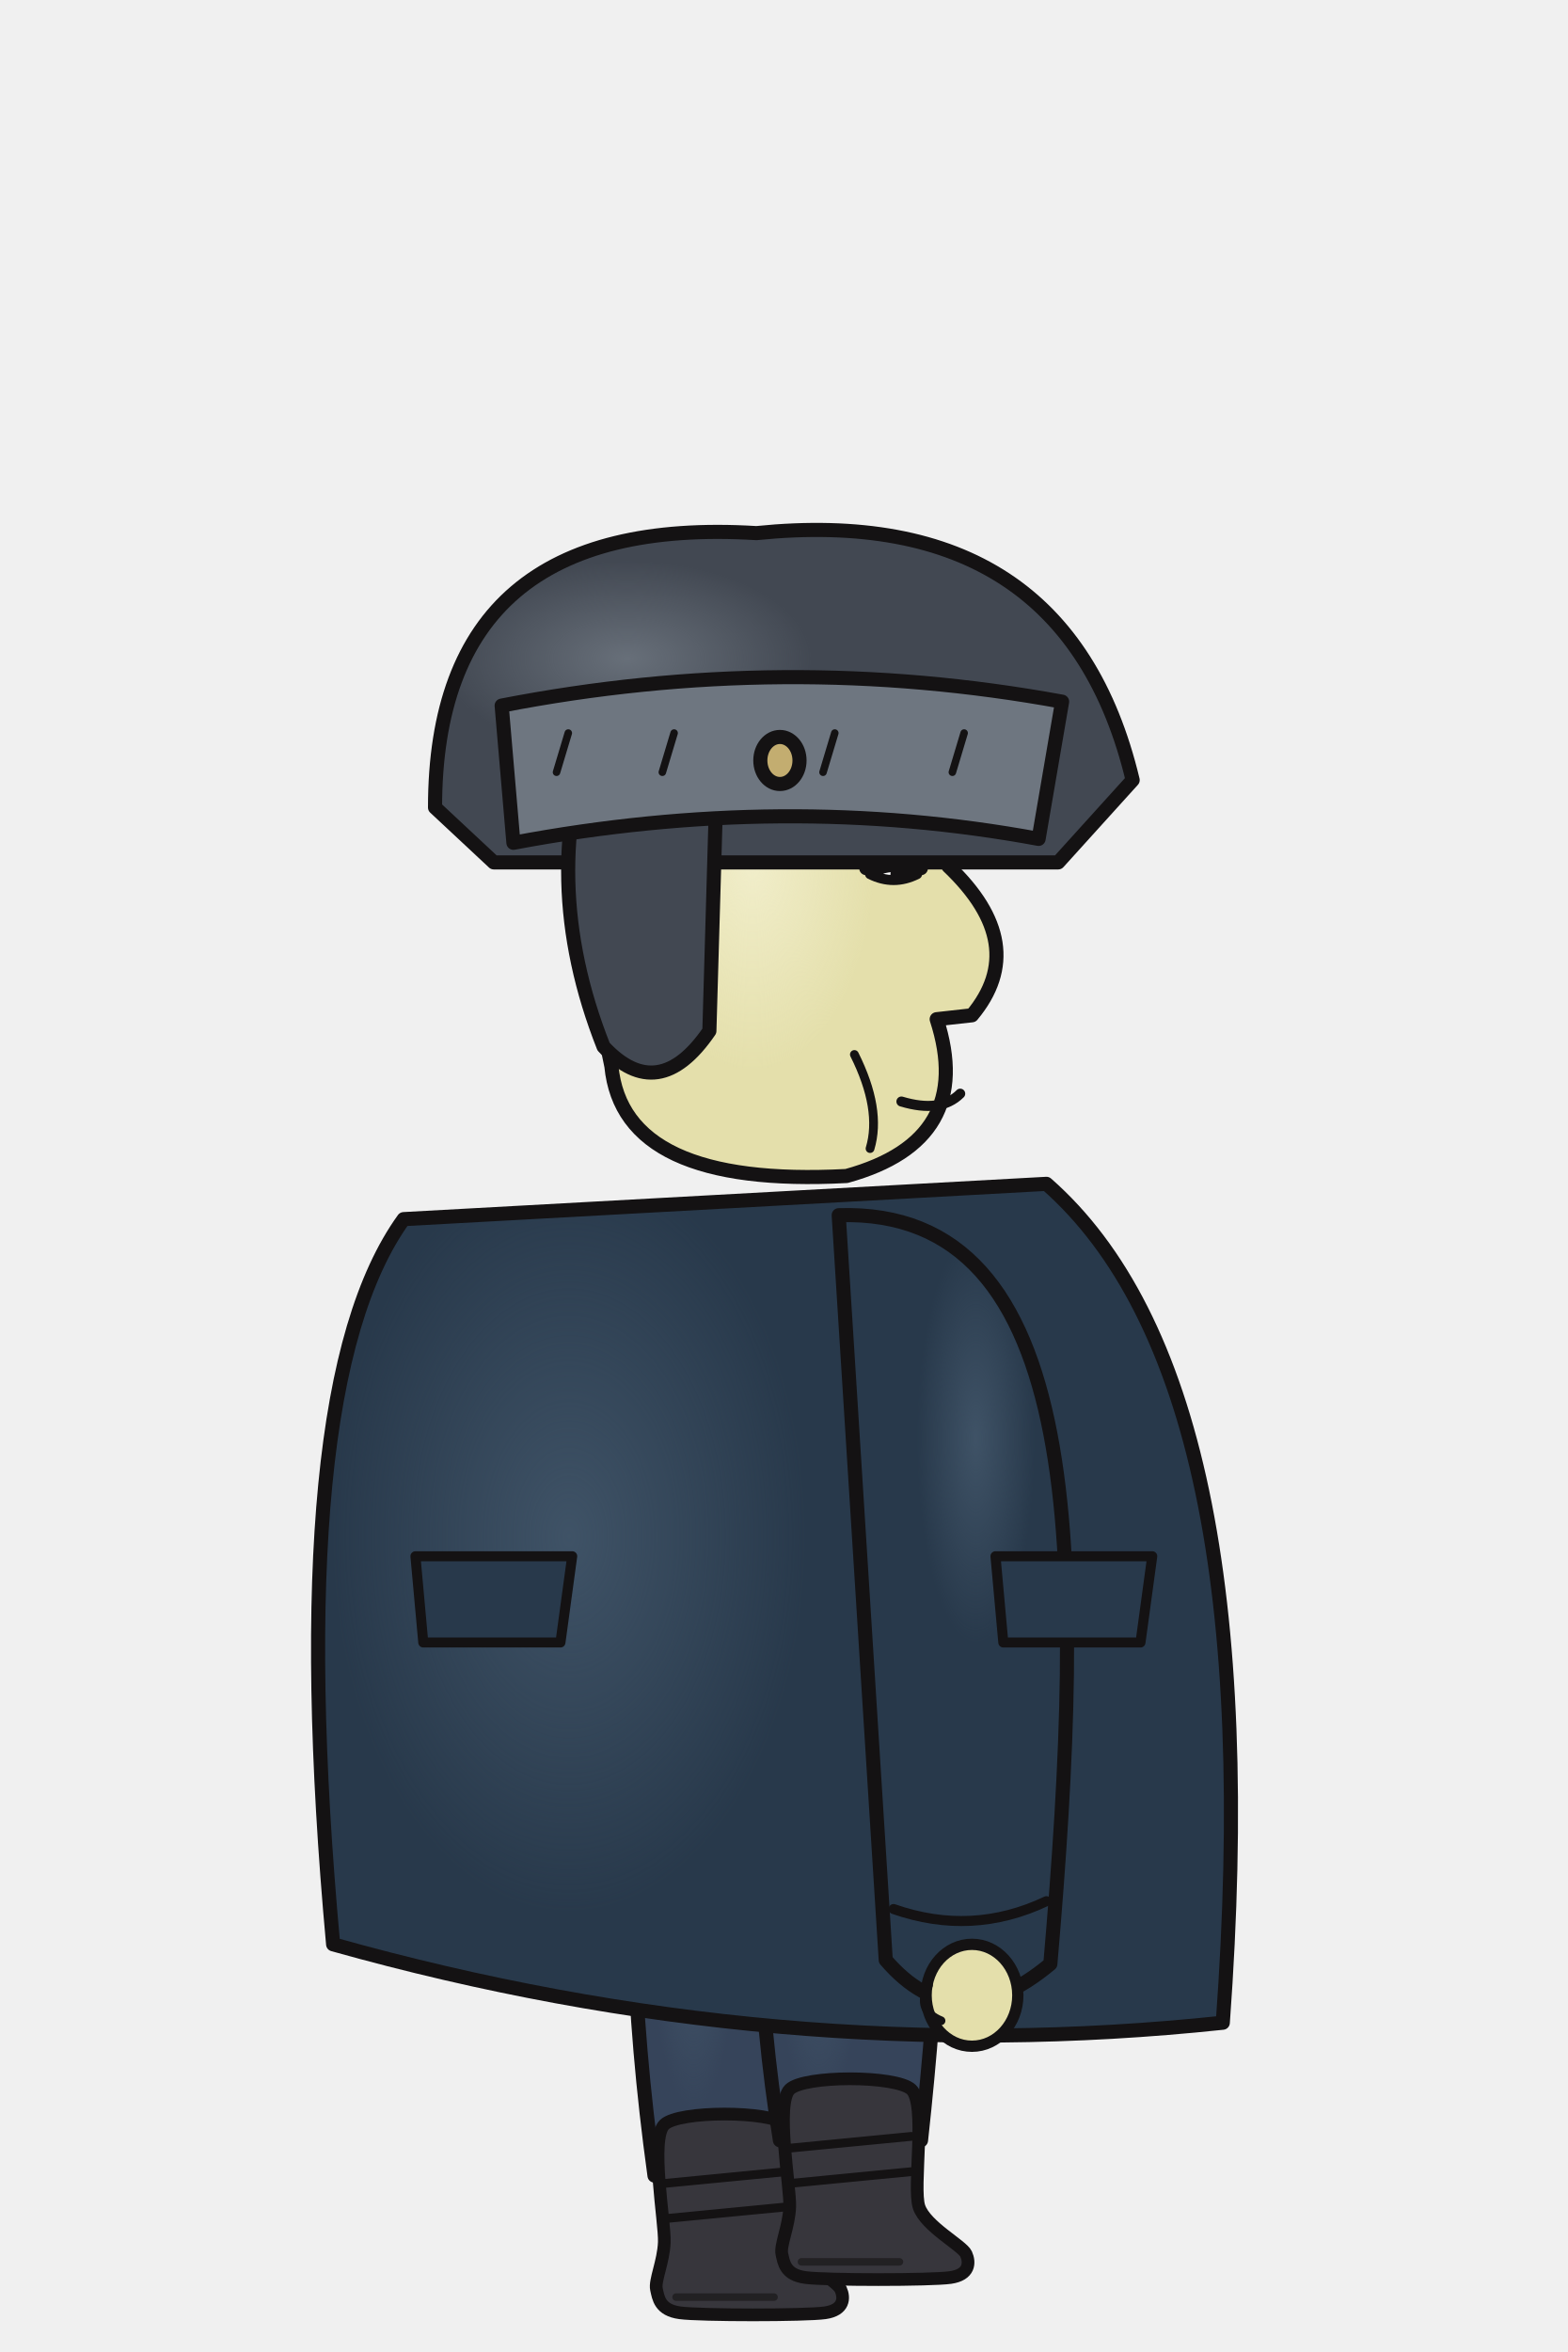
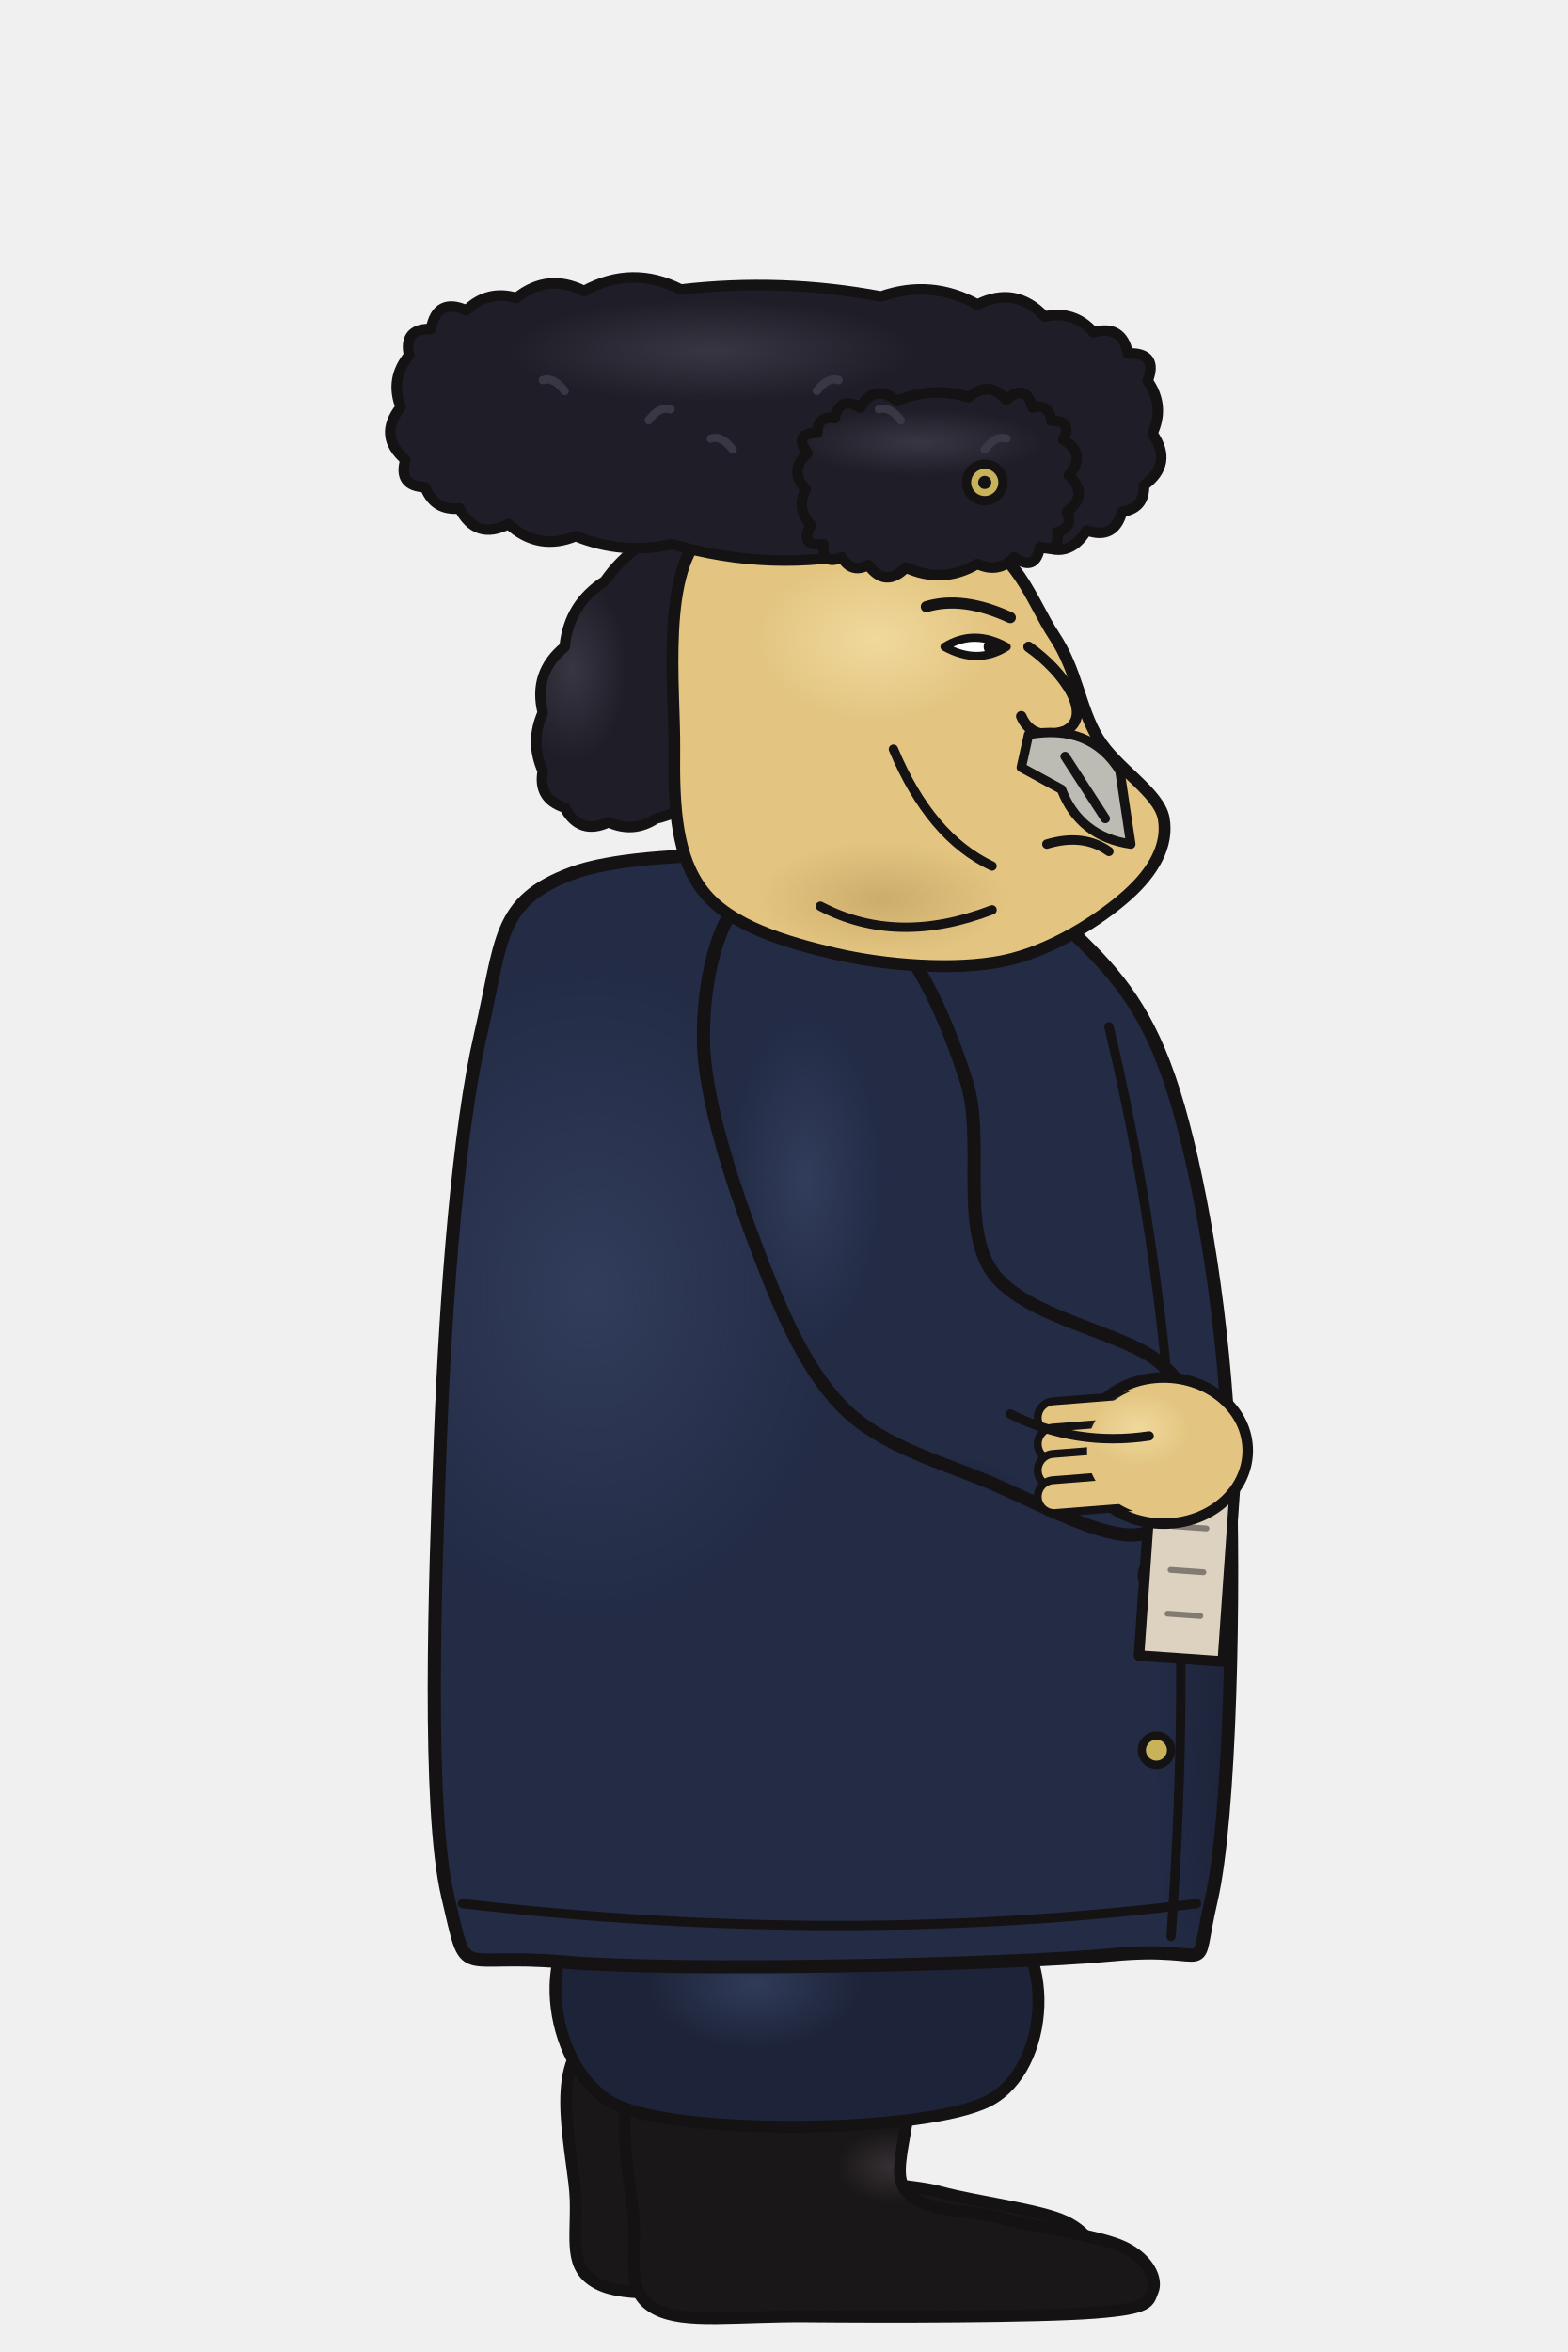
<svg xmlns="http://www.w3.org/2000/svg" width="800" height="1200" viewBox="0 0 400 600">
  <defs>
    <radialGradient id="g1">
-       <stop offset="0" stop-color="#43576B" stop-opacity="0.85" />
-       <stop offset="0.0" stop-color="#43576B" stop-opacity="0.85" />
-       <stop offset="1" stop-color="#43576B" stop-opacity="0" />
+       <stop offset="0" stop-color="#3A3438" stop-opacity="0.85" />
+       <stop offset="0.0" stop-color="#3A3438" stop-opacity="0.85" />
+       <stop offset="1" stop-color="#3A3438" stop-opacity="0" />
    </radialGradient>
    <clipPath id="s1">
-       <path d="M164,438 Q158,490 167.0,555.0 L203.0,555.0 Q210,482 207,438 Z" />
+       <path d="M150.0,512.0 C161.7,504.7 204.3,506.3 216.0,512.0 C227.7,517.7 215.0,539.0 220.0,546.0 C225.0,553.0 236.0,551.3 246.0,554.0 C256.0,556.7 273.0,558.7 280.0,562.0 C287.0,565.3 289.3,571.0 288.0,574.0 C286.7,577.0 287.7,578.8 272.0,580.0 C256.3,581.2 214.0,581.2 194.0,581.0 C174.0,580.8 160.0,583.2 152.0,579.0 C144.0,574.8 146.3,567.2 146.0,556.0 C145.7,544.8 138.3,519.3 150.0,512.0 Z" />
    </clipPath>
    <radialGradient id="g2">
-       <stop offset="0" stop-color="#43576B" stop-opacity="0.85" />
-       <stop offset="0.0" stop-color="#43576B" stop-opacity="0.85" />
-       <stop offset="1" stop-color="#43576B" stop-opacity="0" />
+       <stop offset="0" stop-color="#3A3438" stop-opacity="0.85" />
+       <stop offset="0.0" stop-color="#3A3438" stop-opacity="0.85" />
+       <stop offset="1" stop-color="#3A3438" stop-opacity="0" />
    </radialGradient>
    <clipPath id="s2">
-       <path d="M196,438 Q190,490 199.0,546.0 L235.0,546.0 Q242,482 239,438 Z" />
+       <path d="M166.0,512.0 C177.7,504.7 220.3,506.3 232.0,512.0 C243.7,517.7 231.0,539.0 236.0,546.0 C241.0,553.0 252.0,551.3 262.0,554.0 C272.0,556.7 289.0,558.7 296.0,562.0 C303.0,565.3 305.3,571.0 304.0,574.0 C302.7,577.0 303.7,578.8 288.0,580.0 C272.3,581.2 230.0,581.2 210.0,581.0 C190.0,580.8 176.0,583.2 168.0,579.0 C160.0,574.8 162.3,567.2 162.0,556.0 C161.7,544.8 154.3,519.3 166.0,512.0 Z" />
    </clipPath>
    <radialGradient id="g3">
-       <stop offset="0" stop-color="#43576B" stop-opacity="0.85" />
-       <stop offset="0.0" stop-color="#43576B" stop-opacity="0.85" />
-       <stop offset="1" stop-color="#43576B" stop-opacity="0" />
+       <stop offset="0" stop-color="#34405F" stop-opacity="0.85" />
+       <stop offset="0.0" stop-color="#34405F" stop-opacity="0.85" />
+       <stop offset="1" stop-color="#34405F" stop-opacity="0" />
    </radialGradient>
    <clipPath id="s3">
-       <path d="M103,311 Q72,354 85,496 Q199,528 312,516 Q324,352 267,302 Z" />
+       <path d="M151.0,470.0 C168.2,461.2 242.0,461.3 260.0,470.0 C278.0,478.7 276.2,513.2 259.0,522.0 C241.8,530.8 175.0,531.7 157.0,523.0 C139.0,514.3 133.8,478.8 151.0,470.0 Z" />
    </clipPath>
    <radialGradient id="g4">
-       <stop offset="0" stop-color="#43576B" stop-opacity="0.85" />
-       <stop offset="0.0" stop-color="#43576B" stop-opacity="0.85" />
-       <stop offset="1" stop-color="#43576B" stop-opacity="0" />
+       <stop offset="0" stop-color="#34405F" stop-opacity="0.85" />
+       <stop offset="0.0" stop-color="#34405F" stop-opacity="0.85" />
+       <stop offset="1" stop-color="#34405F" stop-opacity="0" />
    </radialGradient>
    <clipPath id="s4">
-       <path d="M214,310 C277,308 277,397 268,501 Q244,521 226,500 L214,310 Z" />
+       <path d="M145.0,186.0 C165.7,178.3 220.7,180.8 244.0,184.0 C267.3,187.2 273.8,194.0 285.0,205.0 C296.2,216.0 304.3,226.7 311.0,250.0 C317.7,273.3 323.5,308.8 325.0,345.0 C326.5,381.2 325.3,444.2 320.0,467.0 C314.7,489.8 322.5,479.2 293.0,482.0 C263.5,484.8 173.3,486.7 143.0,484.0 C112.7,481.3 116.7,490.0 111.0,466.0 C105.3,442.0 107.5,379.3 109.0,340.0 C110.5,300.7 114.0,255.7 120.0,230.0 C126.0,204.3 124.3,193.7 145.0,186.0 Z" />
    </clipPath>
    <radialGradient id="g5">
-       <stop offset="0" stop-color="#F3F0CF" stop-opacity="0.85" />
-       <stop offset="0.0" stop-color="#F3F0CF" stop-opacity="0.85" />
-       <stop offset="1" stop-color="#F3F0CF" stop-opacity="0" />
+       <stop offset="0" stop-color="#161B2C" stop-opacity="0.85" />
+       <stop offset="0.0" stop-color="#161B2C" stop-opacity="0.85" />
+       <stop offset="1" stop-color="#161B2C" stop-opacity="0" />
    </radialGradient>
    <clipPath id="s5">
-       <path d="M178,170 C214,165 240,199.2 242,221 Q263,241 248,259 L239,260 Q249,290.9 216,300 Q159,303 156,272 Q145,222 178,170 Z" />
+       <path d="M145.0,186.0 C165.7,178.3 220.7,180.8 244.0,184.0 C267.3,187.2 273.8,194.0 285.0,205.0 C296.2,216.0 304.3,226.7 311.0,250.0 C317.7,273.3 323.5,308.8 325.0,345.0 C326.5,381.2 325.3,444.2 320.0,467.0 C314.7,489.8 322.5,479.2 293.0,482.0 C263.5,484.8 173.3,486.7 143.0,484.0 C112.7,481.3 116.7,490.0 111.0,466.0 C105.3,442.0 107.5,379.3 109.0,340.0 C110.5,300.7 114.0,255.7 120.0,230.0 C126.0,204.3 124.3,193.7 145.0,186.0 Z" />
    </clipPath>
    <radialGradient id="g6">
-       <stop offset="0" stop-color="#6E7680" stop-opacity="0.85" />
-       <stop offset="0.0" stop-color="#6E7680" stop-opacity="0.85" />
-       <stop offset="1" stop-color="#6E7680" stop-opacity="0" />
+       <stop offset="0" stop-color="#161B2C" stop-opacity="0.85" />
+       <stop offset="0.0" stop-color="#161B2C" stop-opacity="0.85" />
+       <stop offset="1" stop-color="#161B2C" stop-opacity="0" />
    </radialGradient>
    <clipPath id="s6">
-       <path d="M111,206 Q111,131 193,136 Q272,128 289,199 L270,220 L126,220 Z" />
+       <path d="M145.0,186.0 C165.7,178.3 220.7,180.8 244.0,184.0 C267.3,187.2 273.8,194.0 285.0,205.0 C296.2,216.0 304.3,226.7 311.0,250.0 C317.7,273.3 323.5,308.8 325.0,345.0 C326.5,381.2 325.3,444.2 320.0,467.0 C314.7,489.8 322.5,479.2 293.0,482.0 C263.5,484.8 173.3,486.7 143.0,484.0 C112.7,481.3 116.7,490.0 111.0,466.0 C105.3,442.0 107.5,379.3 109.0,340.0 C110.5,300.7 114.0,255.7 120.0,230.0 C126.0,204.3 124.3,193.7 145.0,186.0 Z" />
+     </clipPath>
+     <radialGradient id="g7">
+       <stop offset="0" stop-color="#626879" stop-opacity="0.85" />
+       <stop offset="0.0" stop-color="#626879" stop-opacity="0.85" />
+       <stop offset="1" stop-color="#626879" stop-opacity="0" />
+     </radialGradient>
+     <clipPath id="s7">
+       <path d="M188.0,190.0 C188.6,189.6 213.7,184.8 215.0,185.0 C216.3,185.2 240.5,196.4 241.0,197.0 C241.5,197.6 234.8,208.9 234.0,209.0 C233.2,209.1 211.1,199.2 210.0,199.0 C208.9,198.8 190.6,202.2 190.0,202.0 C189.4,201.8 187.4,190.4 188.0,190.0 Z" />
+     </clipPath>
+     <radialGradient id="g8">
+       <stop offset="0" stop-color="#34405F" stop-opacity="0.85" />
+       <stop offset="0.0" stop-color="#34405F" stop-opacity="0.85" />
+       <stop offset="1" stop-color="#34405F" stop-opacity="0" />
+     </radialGradient>
+     <clipPath id="s8">
+       <path d="M193.0,192.0 C201.2,186.7 220.0,191.5 230.0,200.0 C240.0,208.5 248.0,227.2 253.0,243.0 C258.0,258.8 251.2,282.2 260.0,295.0 C268.8,307.8 296.3,311.5 306.0,320.0 C315.7,328.5 319.0,338.2 318.0,346.0 C317.0,353.8 309.7,365.8 300.0,367.0 C290.3,368.2 273.5,358.8 260.0,353.0 C246.5,347.2 229.8,343.0 219.0,332.0 C208.2,321.0 201.3,303.7 195.0,287.0 C188.7,270.3 181.3,247.8 181.0,232.0 C180.7,216.2 184.8,197.3 193.0,192.0 Z" />
+     </clipPath>
+     <radialGradient id="g9">
+       <stop offset="0" stop-color="#161B2C" stop-opacity="0.85" />
+       <stop offset="0.0" stop-color="#161B2C" stop-opacity="0.85" />
+       <stop offset="1" stop-color="#161B2C" stop-opacity="0" />
+     </radialGradient>
+     <clipPath id="s9">
+       <path d="M193.0,192.0 C201.2,186.7 220.0,191.5 230.0,200.0 C240.0,208.5 248.0,227.2 253.0,243.0 C258.0,258.8 251.2,282.2 260.0,295.0 C268.8,307.8 296.3,311.5 306.0,320.0 C315.7,328.5 319.0,338.2 318.0,346.0 C317.0,353.8 309.7,365.8 300.0,367.0 C290.3,368.2 273.5,358.8 260.0,353.0 C246.5,347.2 229.8,343.0 219.0,332.0 C208.2,321.0 201.3,303.7 195.0,287.0 C188.7,270.3 181.3,247.8 181.0,232.0 C180.7,216.2 184.8,197.3 193.0,192.0 Z" />
+     </clipPath>
+     <radialGradient id="g10">
+       <stop offset="0" stop-color="#F2DCA2" stop-opacity="0.85" />
+       <stop offset="0.0" stop-color="#F2DCA2" stop-opacity="0.85" />
+       <stop offset="1" stop-color="#F2DCA2" stop-opacity="0" />
+     </radialGradient>
+     <clipPath id="s10">
+       <path d="M284,344 a23,20 0 1,0 46,0 a23,20 0 1,0 -46,0" />
+     </clipPath>
+     <radialGradient id="g11">
+       <stop offset="0" stop-color="#3C3A46" stop-opacity="0.85" />
+       <stop offset="0.0" stop-color="#3C3A46" stop-opacity="0.85" />
+       <stop offset="1" stop-color="#3C3A46" stop-opacity="0" />
+     </radialGradient>
+     <clipPath id="s11">
+       <path d="M194.0,86.0 Q181.4,83.2 172.0,92.0 Q160.8,96.2 154.0,106.0 Q144.1,112.3 143.0,124.0 Q134.3,131.1 137.0,142.0 Q133.4,150.0 137.0,158.0 Q135.6,165.6 143.0,168.0 Q147.1,175.7 155.0,172.0 Q161.8,175.1 168.0,171.0 Q179.2,168.5 184.0,158.0 Q193.8,143.5 192.0,126.0 Q196.6,106.2 194.0,86.0 Z" />
+     </clipPath>
+     <radialGradient id="g12">
+       <stop offset="0" stop-color="#F2DCA2" stop-opacity="0.85" />
+       <stop offset="0.0" stop-color="#F2DCA2" stop-opacity="0.85" />
+       <stop offset="1" stop-color="#F2DCA2" stop-opacity="0" />
+     </radialGradient>
+     <clipPath id="s12">
+       <path d="M182.0,92.0 C195.0,82.0 235.2,87.2 251.0,92.0 C266.8,96.8 270.7,111.5 277.0,121.0 C283.3,130.5 284.0,140.7 289.0,149.0 C294.0,157.3 305.7,163.8 307.0,171.0 C308.3,178.2 304.3,185.5 297.0,192.0 C289.7,198.5 276.3,207.3 263.0,210.0 C249.7,212.7 230.7,211.2 217.0,208.0 C203.3,204.8 188.3,200.3 181.0,191.0 C173.7,181.7 172.8,168.5 173.0,152.0 C173.2,135.5 169.0,102.0 182.0,92.0 Z" />
+     </clipPath>
+     <radialGradient id="g13">
+       <stop offset="0" stop-color="#C9A867" stop-opacity="0.85" />
+       <stop offset="0.0" stop-color="#C9A867" stop-opacity="0.85" />
+       <stop offset="1" stop-color="#C9A867" stop-opacity="0" />
+     </radialGradient>
+     <clipPath id="s13">
+       <path d="M182.0,92.0 C195.0,82.0 235.2,87.2 251.0,92.0 C266.8,96.8 270.7,111.5 277.0,121.0 C283.3,130.5 284.0,140.7 289.0,149.0 C294.0,157.3 305.7,163.8 307.0,171.0 C308.3,178.2 304.3,185.5 297.0,192.0 C289.7,198.5 276.3,207.3 263.0,210.0 C249.7,212.7 230.7,211.2 217.0,208.0 C203.3,204.8 188.3,200.3 181.0,191.0 C173.7,181.7 172.8,168.5 173.0,152.0 C173.2,135.5 169.0,102.0 182.0,92.0 Z" />
+     </clipPath>
+     <radialGradient id="g14">
+       <stop offset="0" stop-color="#3C3A46" stop-opacity="0.85" />
+       <stop offset="0.0" stop-color="#3C3A46" stop-opacity="0.85" />
+       <stop offset="1" stop-color="#3C3A46" stop-opacity="0" />
+     </radialGradient>
+     <clipPath id="s14">
+       <path d="M303.9,65.6 Q309.7,73.9 301.6,79.8 Q301.8,86.1 295.6,87.0 Q293.5,94.8 285.9,92.1 Q280.8,100.6 272.2,95.5 Q263.4,100.6 253.7,97.4 Q240.5,103.5 227.2,97.8 Q199.5,103.8 172.4,95.9 Q158.8,98.9 146.0,93.7 Q135.8,97.9 127.6,90.4 Q118.7,94.9 114.2,86.1 Q107.3,86.8 104.8,80.3 Q97.3,80.0 99.4,72.8 Q91.8,66.3 98.1,58.4 Q95.1,50.6 100.4,44.2 Q98.8,36.8 106.4,37.0 Q108.0,28.3 116.1,31.9 Q121.9,26.2 129.8,28.5 Q138.4,21.6 148.3,26.6 Q161.5,19.4 174.8,26.2 Q202.4,23.0 229.6,28.1 Q243.3,23.3 256.0,30.3 Q266.4,25.1 274.4,33.6 Q282.4,31.8 287.8,37.9 Q295.6,35.7 297.2,43.7 Q305.6,43.4 302.6,51.2 Q307.4,58.0 303.9,65.6 Z" />
+     </clipPath>
+     <radialGradient id="g15">
+       <stop offset="0" stop-color="#3C3A46" stop-opacity="0.85" />
+       <stop offset="0.0" stop-color="#3C3A46" stop-opacity="0.85" />
+       <stop offset="1" stop-color="#3C3A46" stop-opacity="0" />
+     </radialGradient>
+     <clipPath id="s15">
+       <path d="M281.0,77.1 Q286.7,82.4 280.5,87.0 Q282.4,91.4 277.8,92.6 Q278.8,98.5 273.1,96.6 Q271.9,103.6 266.1,99.5 Q261.7,104.0 256.0,101.3 Q246.5,106.9 236.4,102.3 Q230.8,108.0 226.1,101.6 Q221.5,104.0 218.9,99.5 Q213.4,101.9 213.8,95.9 Q207.0,96.5 210.5,90.7 Q206.2,86.3 209.0,80.9 Q204.2,75.7 209.5,71.0 Q205.4,65.6 212.2,65.4 Q212.2,60.7 216.9,61.4 Q218.4,55.2 223.9,58.5 Q227.9,51.7 234.0,56.7 Q243.6,52.6 253.6,55.7 Q259.1,50.9 263.9,56.4 Q269.2,51.7 271.1,58.5 Q275.7,57.3 276.2,62.1 Q282.2,62.0 279.5,67.3 Q286.1,71.3 281.0,77.1 Z" />
    </clipPath>
  </defs>
-   <path d="M164,438 Q158,490 167.0,555.0 L203.0,555.0 Q210,482 207,438 Z" fill="#36445A" />
-   <g clip-path="url(#s1)">
-     <ellipse cx="177" cy="490" rx="11" ry="48" fill="url(#g1)" />
-   </g>
-   <path d="M164,438 Q158,490 167.0,555.0 L203.0,555.0 Q210,482 207,438 Z" fill="none" stroke="#141213" stroke-width="3.6" stroke-linejoin="round" stroke-linecap="round" />
-   <g transform="translate(-0.0,0.0)">
-     <path d="M169.5,542.0 C173.2,538.4 196.5,538.4 200.5,542.0 C204.5,545.6 200.8,567.0 202.5,572.0 C204.2,577.0 213.5,581.8 214.5,584.0 C215.5,586.2 215.4,589.3 210.5,590.0 C205.6,590.7 178.7,590.7 173.5,590.0 C168.3,589.3 168.0,586.2 167.5,584.0 C167.0,581.8 169.3,577.0 169.5,572.0 C169.7,567.0 165.8,545.6 169.5,542.0 Z" fill="#37363C" />
-     <path d="M169.5,542.0 C173.2,538.4 196.5,538.4 200.5,542.0 C204.5,545.6 200.8,567.0 202.5,572.0 C204.2,577.0 213.5,581.8 214.5,584.0 C215.5,586.2 215.4,589.3 210.5,590.0 C205.6,590.7 178.7,590.7 173.5,590.0 C168.3,589.3 168.0,586.2 167.5,584.0 C167.0,581.8 169.3,577.0 169.5,572.0 C169.7,567.0 165.8,545.6 169.5,542.0 Z" fill="none" stroke="#141213" stroke-width="3.24" stroke-linejoin="round" stroke-linecap="round" />
-     <path d="M172.5,586.0 L197.5,586.0" fill="none" stroke="#141213" stroke-width="1.92" stroke-linejoin="round" stroke-linecap="round" opacity="0.6" />
-     <path d="M169.5,557 L200.5,554 M169.5,566 L200.5,563" fill="none" stroke="#141213" stroke-width="2.24" stroke-linejoin="round" stroke-linecap="round" />
-   </g>
-   <path d="M196,438 Q190,490 199.0,546.0 L235.0,546.0 Q242,482 239,438 Z" fill="#36445A" />
-   <g clip-path="url(#s2)">
-     <ellipse cx="209" cy="490" rx="11" ry="48" fill="url(#g2)" />
-   </g>
-   <path d="M196,438 Q190,490 199.0,546.0 L235.0,546.0 Q242,482 239,438 Z" fill="none" stroke="#141213" stroke-width="3.6" stroke-linejoin="round" stroke-linecap="round" />
-   <g transform="translate(0.0,-9.0)">
-     <path d="M201.5,542.0 C205.2,538.4 228.5,538.4 232.5,542.0 C236.5,545.6 232.8,567.0 234.5,572.0 C236.2,577.0 245.5,581.8 246.5,584.0 C247.5,586.2 247.4,589.3 242.5,590.0 C237.6,590.7 210.7,590.7 205.5,590.0 C200.3,589.3 200.0,586.2 199.5,584.0 C199.0,581.8 201.3,577.0 201.5,572.0 C201.7,567.0 197.8,545.6 201.5,542.0 Z" fill="#37363C" />
-     <path d="M201.5,542.0 C205.2,538.4 228.5,538.4 232.5,542.0 C236.5,545.6 232.8,567.0 234.5,572.0 C236.2,577.0 245.5,581.8 246.5,584.0 C247.5,586.2 247.4,589.3 242.5,590.0 C237.6,590.7 210.7,590.7 205.5,590.0 C200.3,589.3 200.0,586.2 199.5,584.0 C199.0,581.8 201.3,577.0 201.5,572.0 C201.7,567.0 197.8,545.6 201.5,542.0 Z" fill="none" stroke="#141213" stroke-width="3.24" stroke-linejoin="round" stroke-linecap="round" />
-     <path d="M204.5,586.0 L229.5,586.0" fill="none" stroke="#141213" stroke-width="1.92" stroke-linejoin="round" stroke-linecap="round" opacity="0.6" />
-     <path d="M201.5,557 L232.5,554 M201.5,566 L232.5,563" fill="none" stroke="#141213" stroke-width="2.24" stroke-linejoin="round" stroke-linecap="round" />
-   </g>
-   <g transform="translate(0,-0.0)">
-     <path d="M103,311 Q72,354 85,496 Q199,528 312,516 Q324,352 267,302 Z" fill="#28394B" />
-     <g clip-path="url(#s3)">
-       <ellipse cx="145.2" cy="392" rx="60.28" ry="96.3" fill="url(#g3)" />
+   <g transform="translate(200,590) scale(0.932) translate(-200,-580)">
+     <g transform="translate(-3,0)">
+       <g transform="translate(0.00,-7.00)">
+         <path d="M150.0,512.0 C161.7,504.7 204.3,506.3 216.0,512.0 C227.7,517.7 215.0,539.0 220.0,546.0 C225.0,553.0 236.0,551.3 246.0,554.0 C256.0,556.7 273.0,558.7 280.0,562.0 C287.0,565.3 289.3,571.0 288.0,574.0 C286.7,577.0 287.7,578.8 272.0,580.0 C256.3,581.2 214.0,581.2 194.0,581.0 C174.0,580.8 160.0,583.2 152.0,579.0 C144.0,574.8 146.3,567.2 146.0,556.0 C145.7,544.8 138.3,519.3 150.0,512.0 Z" fill="#1A1718" />
+         <g clip-path="url(#s1)">
+           <ellipse cx="216.4" cy="540" rx="15" ry="10" fill="url(#g1)" />
+         </g>
+         <path d="M150.0,512.0 C161.7,504.7 204.3,506.3 216.0,512.0 C227.7,517.7 215.0,539.0 220.0,546.0 C225.0,553.0 236.0,551.3 246.0,554.0 C256.0,556.7 273.0,558.7 280.0,562.0 C287.0,565.3 289.3,571.0 288.0,574.0 C286.7,577.0 287.7,578.8 272.0,580.0 C256.3,581.2 214.0,581.2 194.0,581.0 C174.0,580.8 160.0,583.2 152.0,579.0 C144.0,574.8 146.3,567.2 146.0,556.0 C145.7,544.8 138.3,519.3 150.0,512.0 Z" fill="none" stroke="#141213" stroke-width="3.24" stroke-linejoin="round" stroke-linecap="round" />
+       </g>
+       <g transform="translate(0.00,0.00)">
+         <path d="M166.0,512.0 C177.7,504.7 220.3,506.3 232.0,512.0 C243.7,517.7 231.0,539.0 236.0,546.0 C241.0,553.0 252.0,551.3 262.0,554.0 C272.0,556.7 289.0,558.7 296.0,562.0 C303.0,565.3 305.3,571.0 304.0,574.0 C302.7,577.0 303.7,578.8 288.0,580.0 C272.3,581.2 230.0,581.2 210.0,581.0 C190.0,580.8 176.0,583.2 168.0,579.0 C160.0,574.8 162.3,567.2 162.0,556.0 C161.7,544.8 154.3,519.3 166.0,512.0 Z" fill="#1A1718" />
+         <g clip-path="url(#s2)">
+           <ellipse cx="232.4" cy="540" rx="15" ry="10" fill="url(#g2)" />
+         </g>
+         <path d="M166.0,512.0 C177.7,504.7 220.3,506.3 232.0,512.0 C243.7,517.7 231.0,539.0 236.0,546.0 C241.0,553.0 252.0,551.3 262.0,554.0 C272.0,556.7 289.0,558.7 296.0,562.0 C303.0,565.3 305.3,571.0 304.0,574.0 C302.7,577.0 303.7,578.8 288.0,580.0 C272.3,581.2 230.0,581.2 210.0,581.0 C190.0,580.8 176.0,583.2 168.0,579.0 C160.0,574.8 162.3,567.2 162.0,556.0 C161.7,544.8 154.3,519.3 166.0,512.0 Z" fill="none" stroke="#141213" stroke-width="3.24" stroke-linejoin="round" stroke-linecap="round" />
+       </g>
+       <path d="M151.0,470.0 C168.2,461.2 242.0,461.3 260.0,470.0 C278.0,478.7 276.2,513.2 259.0,522.0 C241.8,530.8 175.0,531.7 157.0,523.0 C139.0,514.3 133.8,478.8 151.0,470.0 Z" fill="#1D2338" />
+       <g clip-path="url(#s3)">
+         <ellipse cx="195" cy="490" rx="30" ry="18" fill="url(#g3)" />
+       </g>
+       <path d="M151.0,470.0 C168.2,461.2 242.0,461.3 260.0,470.0 C278.0,478.7 276.2,513.2 259.0,522.0 C241.8,530.8 175.0,531.7 157.0,523.0 C139.0,514.3 133.8,478.8 151.0,470.0 Z" fill="none" stroke="#141213" stroke-width="3.24" stroke-linejoin="round" stroke-linecap="round" />
+       <path d="M145.0,186.0 C165.7,178.3 220.7,180.8 244.0,184.0 C267.3,187.2 273.8,194.0 285.0,205.0 C296.2,216.0 304.3,226.7 311.0,250.0 C317.7,273.3 323.5,308.8 325.0,345.0 C326.5,381.2 325.3,444.2 320.0,467.0 C314.7,489.8 322.5,479.2 293.0,482.0 C263.5,484.8 173.3,486.7 143.0,484.0 C112.7,481.3 116.7,490.0 111.0,466.0 C105.3,442.0 107.5,379.3 109.0,340.0 C110.5,300.7 114.0,255.7 120.0,230.0 C126.0,204.3 124.3,193.7 145.0,186.0 Z" fill="#232B45" />
+       <g clip-path="url(#s4)">
+         <ellipse cx="150" cy="300" rx="70" ry="90" fill="url(#g4)" />
+       </g>
+       <g clip-path="url(#s5)">
+         <ellipse cx="70" cy="425" rx="38" ry="110" fill="url(#g5)" />
+       </g>
+       <g clip-path="url(#s6)">
+         <ellipse cx="340" cy="430" rx="35" ry="110" fill="url(#g6)" />
+       </g>
+       <path d="M145.0,186.0 C165.7,178.3 220.7,180.8 244.0,184.0 C267.3,187.2 273.8,194.0 285.0,205.0 C296.2,216.0 304.3,226.7 311.0,250.0 C317.7,273.3 323.5,308.8 325.0,345.0 C326.5,381.2 325.3,444.2 320.0,467.0 C314.7,489.8 322.5,479.2 293.0,482.0 C263.5,484.8 173.3,486.7 143.0,484.0 C112.7,481.3 116.7,490.0 111.0,466.0 C105.3,442.0 107.5,379.3 109.0,340.0 C110.5,300.7 114.0,255.7 120.0,230.0 C126.0,204.3 124.3,193.7 145.0,186.0 Z" fill="none" stroke="#141213" stroke-width="3.6" stroke-linejoin="round" stroke-linecap="round" />
+       <path d="M292,228 Q319,340 309,477 M115,468 Q220,480 316,468" fill="none" stroke="#141213" stroke-width="2.56" stroke-linejoin="round" stroke-linecap="round" />
+       <ellipse cx="305.0" cy="330.0" rx="4.0" ry="4.0" fill="#C9B35A" stroke="#141213" stroke-width="2.24" />
+       <ellipse cx="305.0" cy="378.0" rx="4.0" ry="4.0" fill="#C9B35A" stroke="#141213" stroke-width="2.24" />
+       <ellipse cx="305.0" cy="426.0" rx="4.0" ry="4.0" fill="#C9B35A" stroke="#141213" stroke-width="2.24" />
+       <path d="M188.0,190.0 C188.6,189.6 213.7,184.8 215.0,185.0 C216.3,185.2 240.5,196.4 241.0,197.0 C241.5,197.6 234.8,208.9 234.0,209.0 C233.2,209.1 211.1,199.2 210.0,199.0 C208.9,198.8 190.6,202.2 190.0,202.0 C189.4,201.8 187.4,190.4 188.0,190.0 Z" fill="#34405F" />
+       <g clip-path="url(#s7)">
+         <ellipse cx="213.0" cy="197.0" rx="19" ry="5" fill="url(#g7)" />
+       </g>
+       <path d="M188.0,190.0 C188.6,189.6 213.7,184.8 215.0,185.0 C216.3,185.2 240.5,196.4 241.0,197.0 C241.5,197.6 234.8,208.9 234.0,209.0 C233.2,209.1 211.1,199.2 210.0,199.0 C208.9,198.8 190.6,202.2 190.0,202.0 C189.4,201.8 187.4,190.4 188.0,190.0 Z" fill="none" stroke="#141213" stroke-width="3.6" stroke-linejoin="round" stroke-linecap="round" />
+       <path d="M191,191 L215,188" fill="none" stroke="#963F44" stroke-width="2.6" stroke-linejoin="round" stroke-linecap="round" />
+       <ellipse cx="236.0" cy="197.0" rx="3.2" ry="3.2" fill="#C9B35A" stroke="#141213" stroke-width="2.24" />
+       <path d="M193.0,192.0 C201.2,186.7 220.0,191.5 230.0,200.0 C240.0,208.5 248.0,227.2 253.0,243.0 C258.0,258.8 251.2,282.2 260.0,295.0 C268.8,307.8 296.3,311.5 306.0,320.0 C315.7,328.5 319.0,338.2 318.0,346.0 C317.0,353.8 309.7,365.8 300.0,367.0 C290.3,368.2 273.5,358.8 260.0,353.0 C246.5,347.2 229.8,343.0 219.0,332.0 C208.2,321.0 201.3,303.7 195.0,287.0 C188.7,270.3 181.3,247.8 181.0,232.0 C180.7,216.2 184.8,197.3 193.0,192.0 Z" fill="#232B45" />
+       <g clip-path="url(#s8)">
+         <ellipse cx="209" cy="270" rx="21" ry="45" fill="url(#g8)" />
+       </g>
+       <g clip-path="url(#s9)">
+         <ellipse cx="245" cy="360" rx="26" ry="15" fill="url(#g9)" />
+       </g>
+       <path d="M193.0,192.0 C201.2,186.7 220.0,191.5 230.0,200.0 C240.0,208.5 248.0,227.2 253.0,243.0 C258.0,258.8 251.2,282.2 260.0,295.0 C268.8,307.8 296.3,311.5 306.0,320.0 C315.7,328.5 319.0,338.2 318.0,346.0 C317.0,353.8 309.7,365.8 300.0,367.0 C290.3,368.2 273.5,358.8 260.0,353.0 C246.5,347.2 229.8,343.0 219.0,332.0 C208.2,321.0 201.3,303.7 195.0,287.0 C188.7,270.3 181.3,247.8 181.0,232.0 C180.7,216.2 184.8,197.3 193.0,192.0 Z" fill="none" stroke="#141213" stroke-width="3.6" stroke-linejoin="round" stroke-linecap="round" />
+       <g transform="rotate(4 314 368)">
+         <path d="M302.5,335.0 L325.5,335.0 L325.5,401.0 L302.5,401.0 Z" fill="#DDD2C0" stroke="#141213" stroke-width="2.88" stroke-linejoin="round" stroke-linecap="round" />
+         <ellipse cx="309.5" cy="335.0" rx="2.8" ry="4.2" fill="none" stroke="#141213" stroke-width="2.56" />
+         <ellipse cx="311.3" cy="335.0" rx="2.8" ry="4.2" fill="none" stroke="#141213" stroke-width="2.56" />
+         <ellipse cx="313.1" cy="335.0" rx="2.8" ry="4.2" fill="none" stroke="#141213" stroke-width="2.56" />
+         <ellipse cx="314.9" cy="335.0" rx="2.8" ry="4.2" fill="none" stroke="#141213" stroke-width="2.56" />
+         <ellipse cx="316.7" cy="335.0" rx="2.8" ry="4.2" fill="none" stroke="#141213" stroke-width="2.56" />
+         <ellipse cx="318.5" cy="335.0" rx="2.8" ry="4.2" fill="none" stroke="#141213" stroke-width="2.56" />
+         <path d="M309.5,353.0 L318.5,353.0" fill="none" stroke="#141213" stroke-width="1.6" stroke-linejoin="round" stroke-linecap="round" opacity="0.45" />
+         <path d="M309.5,365.0 L318.5,365.0" fill="none" stroke="#141213" stroke-width="1.6" stroke-linejoin="round" stroke-linecap="round" opacity="0.45" />
+         <path d="M309.5,377.0 L318.5,377.0" fill="none" stroke="#141213" stroke-width="1.6" stroke-linejoin="round" stroke-linecap="round" opacity="0.45" />
+         <path d="M309.5,389.0 L318.5,389.0" fill="none" stroke="#141213" stroke-width="1.6" stroke-linejoin="round" stroke-linecap="round" opacity="0.45" />
+       </g>
+       <ellipse cx="307.0" cy="344.0" rx="23.0" ry="20.0" fill="#E3C581" stroke="#141213" stroke-width="2.88" />
+       <path d="M302.4,333.0 L277.0,335.0" fill="none" stroke="#141213" stroke-width="11.16" stroke-linejoin="round" stroke-linecap="round" />
+       <path d="M302.4,333.0 L277.0,335.0" fill="none" stroke="#E3C581" stroke-width="6.84" stroke-linejoin="round" stroke-linecap="round" />
+       <path d="M302.4,340.2 L277.0,342.2" fill="none" stroke="#141213" stroke-width="11.16" stroke-linejoin="round" stroke-linecap="round" />
+       <path d="M302.4,340.2 L277.0,342.2" fill="none" stroke="#E3C581" stroke-width="6.84" stroke-linejoin="round" stroke-linecap="round" />
+       <path d="M302.4,347.4 L277.0,349.4" fill="none" stroke="#141213" stroke-width="11.16" stroke-linejoin="round" stroke-linecap="round" />
+       <path d="M302.4,347.4 L277.0,349.4" fill="none" stroke="#E3C581" stroke-width="6.84" stroke-linejoin="round" stroke-linecap="round" />
+       <path d="M302.4,354.6 L277.0,356.6" fill="none" stroke="#141213" stroke-width="11.16" stroke-linejoin="round" stroke-linecap="round" />
+       <path d="M302.4,354.6 L277.0,356.6" fill="none" stroke="#E3C581" stroke-width="6.84" stroke-linejoin="round" stroke-linecap="round" />
+       <ellipse cx="307.0" cy="344.0" rx="21.0" ry="18.0" fill="#E3C581" />
+       <g clip-path="url(#s10)">
+         <ellipse cx="300.1" cy="338.0" rx="13.8" ry="10.0" fill="url(#g10)" />
+       </g>
+       <path d="M265,334 Q283,343 303,340" fill="none" stroke="#141213" stroke-width="2.56" stroke-linejoin="round" stroke-linecap="round" />
+       <path d="M194.0,86.0 Q181.4,83.2 172.0,92.0 Q160.8,96.2 154.0,106.0 Q144.1,112.3 143.0,124.0 Q134.3,131.1 137.0,142.0 Q133.4,150.0 137.0,158.0 Q135.6,165.6 143.0,168.0 Q147.1,175.7 155.0,172.0 Q161.8,175.1 168.0,171.0 Q179.2,168.5 184.0,158.0 Q193.8,143.5 192.0,126.0 Q196.6,106.2 194.0,86.0 Z" fill="#1F1E28" />
+       <g clip-path="url(#s11)">
+         <ellipse cx="145" cy="130" rx="15" ry="25" fill="url(#g11)" />
+       </g>
+       <path d="M194.0,86.0 Q181.4,83.2 172.0,92.0 Q160.8,96.2 154.0,106.0 Q144.1,112.3 143.0,124.0 Q134.3,131.1 137.0,142.0 Q133.4,150.0 137.0,158.0 Q135.6,165.6 143.0,168.0 Q147.1,175.7 155.0,172.0 Q161.8,175.1 168.0,171.0 Q179.2,168.5 184.0,158.0 Q193.8,143.5 192.0,126.0 Q196.6,106.2 194.0,86.0 Z" fill="none" stroke="#141213" stroke-width="2.88" stroke-linejoin="round" stroke-linecap="round" />
+       <path d="M182.0,92.0 C195.0,82.0 235.2,87.2 251.0,92.0 C266.8,96.8 270.7,111.5 277.0,121.0 C283.3,130.5 284.0,140.7 289.0,149.0 C294.0,157.3 305.7,163.8 307.0,171.0 C308.3,178.2 304.3,185.5 297.0,192.0 C289.7,198.5 276.3,207.3 263.0,210.0 C249.7,212.7 230.7,211.2 217.0,208.0 C203.3,204.8 188.3,200.3 181.0,191.0 C173.7,181.7 172.8,168.5 173.0,152.0 C173.2,135.5 169.0,102.0 182.0,92.0 Z" fill="#E3C581" />
+       <g clip-path="url(#s12)">
+         <ellipse cx="228" cy="122" rx="32" ry="22" fill="url(#g12)" />
+       </g>
+       <g clip-path="url(#s13)">
+         <ellipse cx="230" cy="193" rx="35" ry="16" fill="url(#g13)" />
+       </g>
+       <path d="M182.0,92.0 C195.0,82.0 235.2,87.2 251.0,92.0 C266.8,96.8 270.7,111.5 277.0,121.0 C283.3,130.5 284.0,140.7 289.0,149.0 C294.0,157.3 305.7,163.8 307.0,171.0 C308.3,178.2 304.3,185.5 297.0,192.0 C289.7,198.5 276.3,207.3 263.0,210.0 C249.7,212.7 230.7,211.2 217.0,208.0 C203.3,204.8 188.3,200.3 181.0,191.0 C173.7,181.7 172.8,168.5 173.0,152.0 C173.2,135.5 169.0,102.0 182.0,92.0 Z" fill="none" stroke="#141213" stroke-width="3.24" stroke-linejoin="round" stroke-linecap="round" />
+       <path d="M247,124 Q255,119 264,124 Q256,129 247,124 Z" fill="#FFFFFF" stroke="#141213" stroke-width="2.24" stroke-linejoin="round" stroke-linecap="round" />
+       <ellipse cx="260.0" cy="124.0" rx="2.3" ry="2.3" fill="#141213" />
+       <path d="M242,113 Q252,110 265,116" fill="none" stroke="#141213" stroke-width="3.04" stroke-linejoin="round" stroke-linecap="round" />
+       <path d="M270,124 C280,131 288,143 280,147 Q271,150 268,143" fill="#E3C581" stroke="#141213" stroke-width="2.88" stroke-linejoin="round" stroke-linecap="round" />
+       <path d="M270,148 Q287,145 295,158 L298,178 Q284,176 279,163 L268,157 Z" fill="#BDBCB4" stroke="#141213" stroke-width="2.56" stroke-linejoin="round" stroke-linecap="round" />
+       <path d="M280,154 L291,171 M275,178 Q285,175 292,180 M233,152 Q243,176 260,184 M213,195 Q234,206 260,196" fill="none" stroke="#141213" stroke-width="2.56" stroke-linejoin="round" stroke-linecap="round" />
+       <path d="M303.9,65.6 Q309.7,73.9 301.6,79.8 Q301.8,86.1 295.6,87.0 Q293.5,94.8 285.9,92.1 Q280.8,100.6 272.2,95.5 Q263.4,100.6 253.7,97.4 Q240.5,103.5 227.2,97.8 Q199.5,103.8 172.4,95.9 Q158.8,98.9 146.0,93.7 Q135.8,97.9 127.6,90.4 Q118.7,94.9 114.2,86.1 Q107.3,86.8 104.8,80.3 Q97.3,80.0 99.4,72.8 Q91.8,66.3 98.1,58.4 Q95.1,50.6 100.4,44.2 Q98.8,36.8 106.4,37.0 Q108.0,28.3 116.1,31.9 Q121.9,26.2 129.8,28.5 Q138.4,21.6 148.3,26.6 Q161.5,19.4 174.8,26.2 Q202.4,23.0 229.6,28.1 Q243.3,23.3 256.0,30.3 Q266.4,25.1 274.4,33.6 Q282.4,31.8 287.8,37.9 Q295.6,35.7 297.2,43.7 Q305.6,43.4 302.6,51.2 Q307.4,58.0 303.9,65.6 Z" fill="#1F1E28" />
+       <g clip-path="url(#s14)">
+         <ellipse cx="183" cy="43" rx="55" ry="14" fill="url(#g14)" />
+       </g>
+       <path d="M303.9,65.6 Q309.7,73.9 301.6,79.8 Q301.8,86.1 295.6,87.0 Q293.5,94.8 285.9,92.1 Q280.8,100.6 272.2,95.5 Q263.4,100.6 253.7,97.4 Q240.5,103.5 227.2,97.8 Q199.5,103.8 172.4,95.9 Q158.8,98.9 146.0,93.7 Q135.8,97.9 127.6,90.4 Q118.7,94.9 114.2,86.1 Q107.3,86.8 104.8,80.3 Q97.3,80.0 99.4,72.8 Q91.8,66.3 98.1,58.4 Q95.1,50.6 100.4,44.2 Q98.8,36.8 106.4,37.0 Q108.0,28.3 116.1,31.9 Q121.9,26.2 129.8,28.5 Q138.4,21.6 148.3,26.6 Q161.5,19.4 174.8,26.2 Q202.4,23.0 229.6,28.1 Q243.3,23.3 256.0,30.3 Q266.4,25.1 274.4,33.6 Q282.4,31.8 287.8,37.9 Q295.6,35.7 297.2,43.7 Q305.6,43.4 302.6,51.2 Q307.4,58.0 303.9,65.6 Z" fill="none" stroke="#141213" stroke-width="2.88" stroke-linejoin="round" stroke-linecap="round" />
+       <path d="M281.0,77.1 Q286.7,82.4 280.5,87.0 Q282.4,91.4 277.8,92.6 Q278.8,98.5 273.1,96.6 Q271.9,103.6 266.1,99.5 Q261.7,104.0 256.0,101.3 Q246.5,106.9 236.4,102.3 Q230.8,108.0 226.1,101.6 Q221.5,104.0 218.9,99.5 Q213.4,101.9 213.8,95.9 Q207.0,96.5 210.5,90.7 Q206.2,86.3 209.0,80.9 Q204.2,75.7 209.5,71.0 Q205.4,65.6 212.2,65.4 Q212.2,60.7 216.9,61.4 Q218.4,55.2 223.9,58.5 Q227.9,51.7 234.0,56.7 Q243.6,52.6 253.6,55.7 Q259.1,50.9 263.9,56.4 Q269.2,51.7 271.1,58.5 Q275.7,57.3 276.2,62.1 Q282.2,62.0 279.5,67.3 Q286.1,71.3 281.0,77.1 Z" fill="#1F1E28" />
+       <g clip-path="url(#s15)">
+         <ellipse cx="240" cy="68" rx="34" ry="9" fill="url(#g15)" />
+       </g>
+       <path d="M281.0,77.1 Q286.7,82.4 280.5,87.0 Q282.4,91.4 277.8,92.6 Q278.8,98.5 273.1,96.6 Q271.9,103.6 266.1,99.5 Q261.7,104.0 256.0,101.3 Q246.5,106.9 236.4,102.3 Q230.8,108.0 226.1,101.6 Q221.5,104.0 218.9,99.5 Q213.4,101.9 213.8,95.9 Q207.0,96.5 210.5,90.7 Q206.2,86.3 209.0,80.9 Q204.2,75.7 209.5,71.0 Q205.4,65.6 212.2,65.4 Q212.2,60.7 216.9,61.4 Q218.4,55.2 223.9,58.5 Q227.9,51.7 234.0,56.7 Q243.6,52.6 253.6,55.7 Q259.1,50.9 263.9,56.4 Q269.2,51.7 271.1,58.5 Q275.7,57.3 276.2,62.1 Q282.2,62.0 279.5,67.3 Q286.1,71.3 281.0,77.1 Z" fill="none" stroke="#141213" stroke-width="2.88" stroke-linejoin="round" stroke-linecap="round" />
+       <ellipse cx="258.0" cy="79.0" rx="5.0" ry="5.0" fill="#C9B35A" stroke="#141213" stroke-width="2.56" />
+       <ellipse cx="258.0" cy="79.0" rx="1.8" ry="1.8" fill="#141213" />
+       <path d="M143.0,54.0 q-3,-4 -6,-3" fill="none" stroke="#3C3A46" stroke-width="2.24" stroke-linejoin="round" stroke-linecap="round" opacity="0.9" />
+       <path d="M166.0,62.0 q3,-4 6,-3" fill="none" stroke="#3C3A46" stroke-width="2.24" stroke-linejoin="round" stroke-linecap="round" opacity="0.9" />
+       <path d="M189.0,70.0 q-3,-4 -6,-3" fill="none" stroke="#3C3A46" stroke-width="2.24" stroke-linejoin="round" stroke-linecap="round" opacity="0.9" />
+       <path d="M212.0,54.0 q3,-4 6,-3" fill="none" stroke="#3C3A46" stroke-width="2.24" stroke-linejoin="round" stroke-linecap="round" opacity="0.9" />
+       <path d="M235.0,62.0 q-3,-4 -6,-3" fill="none" stroke="#3C3A46" stroke-width="2.24" stroke-linejoin="round" stroke-linecap="round" opacity="0.9" />
+       <path d="M258.0,70.0 q3,-4 6,-3" fill="none" stroke="#3C3A46" stroke-width="2.24" stroke-linejoin="round" stroke-linecap="round" opacity="0.9" />
    </g>
-     <path d="M103,311 Q72,354 85,496 Q199,528 312,516 Q324,352 267,302 Z" fill="none" stroke="#141213" stroke-width="3.6" stroke-linejoin="round" stroke-linecap="round" />
-     <g transform="translate(0,0.0)">
-       <path d="M214,310 C277,308 277,397 268,501 Q244,521 226,500 L214,310 Z" fill="#28394B" />
-       <g clip-path="url(#s4)">
-         <ellipse cx="249" cy="367" rx="15" ry="52" fill="url(#g4)" />
-       </g>
-       <path d="M214,310 C277,308 277,397 268,501 Q244,521 226,500 L214,310 Z" fill="none" stroke="#141213" stroke-width="3.6" stroke-linejoin="round" stroke-linecap="round" />
-       <path d="M228,487 Q248,494 267,485" fill="none" stroke="#141213" stroke-width="2.56" stroke-linejoin="round" stroke-linecap="round" />
-       <ellipse cx="248.0" cy="509.0" rx="11.7" ry="13.0" fill="#E4DFAB" stroke="#141213" stroke-width="2.88" />
-       <path d="M236.9,506.4 q-3.2,6.5 3.2,9.1" fill="none" stroke="#141213" stroke-width="2.24" stroke-linejoin="round" stroke-linecap="round" />
-     </g>
-     <path d="M106.0,397 L146.0,397 L143.0,419 L108.0,419 Z" fill="#28394B" stroke="#141213" stroke-width="2.56" stroke-linejoin="round" stroke-linecap="round" />
-     <path d="M254.0,397 L294.0,397 L291.0,419 L256.0,419 Z" fill="#28394B" stroke="#141213" stroke-width="2.56" stroke-linejoin="round" stroke-linecap="round" />
-     <path d="M178,170 C214,165 240,199.2 242,221 Q263,241 248,259 L239,260 Q249,290.9 216,300 Q159,303 156,272 Q145,222 178,170 Z" fill="#E4DFAB" />
-     <g clip-path="url(#s5)">
-       <ellipse cx="192" cy="221" rx="31" ry="52.0" fill="url(#g5)" />
-     </g>
-     <path d="M178,170 C214,165 240,199.2 242,221 Q263,241 248,259 L239,260 Q249,290.9 216,300 Q159,303 156,272 Q145,222 178,170 Z" fill="none" stroke="#141213" stroke-width="3.6" stroke-linejoin="round" stroke-linecap="round" />
-     <path d="M170,244 C153,230 150,257 169,261" fill="none" stroke="#141213" stroke-width="2.56" stroke-linejoin="round" stroke-linecap="round" />
-     <path d="M222,223 Q228,219.4 234,223 Q228,226.0 222,223 Z" fill="#FFFFFF" stroke="#141213" stroke-width="2.56" stroke-linejoin="round" stroke-linecap="round" />
-     <ellipse cx="229.0" cy="223.0" rx="1.8" ry="1.8" fill="#141213" />
-     <path d="M221.0,221.5 Q228,217.3 235.0,221.5" fill="none" stroke="#141213" stroke-width="3.52" stroke-linejoin="round" stroke-linecap="round" />
-     <path d="M218,209 Q229,203 238,210 M230,281 Q240,284 245,279" fill="none" stroke="#141213" stroke-width="2.56" stroke-linejoin="round" stroke-linecap="round" />
-     <path d="M218,269 Q225,283 222,293" fill="none" stroke="#141213" stroke-width="2.24" stroke-linejoin="round" stroke-linecap="round" />
-     <path d="M111,206 Q111,131 193,136 Q272,128 289,199 L270,220 L126,220 Z" fill="#424852" />
-     <g clip-path="url(#s6)">
-       <ellipse cx="160" cy="168" rx="47" ry="25" fill="url(#g6)" />
-     </g>
-     <path d="M111,206 Q111,131 193,136 Q272,128 289,199 L270,220 L126,220 Z" fill="none" stroke="#141213" stroke-width="3.6" stroke-linejoin="round" stroke-linecap="round" />
-     <path d="M152,184 Q137,224 154,267 Q168,282 181,263 L183,194 Z" fill="#424852" stroke="#141213" stroke-width="3.6" stroke-linejoin="round" stroke-linecap="round" />
-     <path d="M128,180 Q200,166 271,179 L265,214 Q200,202 131,215 Z" fill="#6E7680" stroke="#141213" stroke-width="3.6" stroke-linejoin="round" stroke-linecap="round" />
-     <path d="M145,187 l-3,10" fill="none" stroke="#141213" stroke-width="1.92" stroke-linejoin="round" stroke-linecap="round" />
-     <path d="M172,187 l-3,10" fill="none" stroke="#141213" stroke-width="1.92" stroke-linejoin="round" stroke-linecap="round" />
-     <path d="M213,187 l-3,10" fill="none" stroke="#141213" stroke-width="1.92" stroke-linejoin="round" stroke-linecap="round" />
-     <path d="M246,187 l-3,10" fill="none" stroke="#141213" stroke-width="1.92" stroke-linejoin="round" stroke-linecap="round" />
-     <ellipse cx="199.0" cy="194.0" rx="5.0" ry="6.0" fill="#C3AD70" stroke="#141213" stroke-width="3.6" />
  </g>
</svg>
